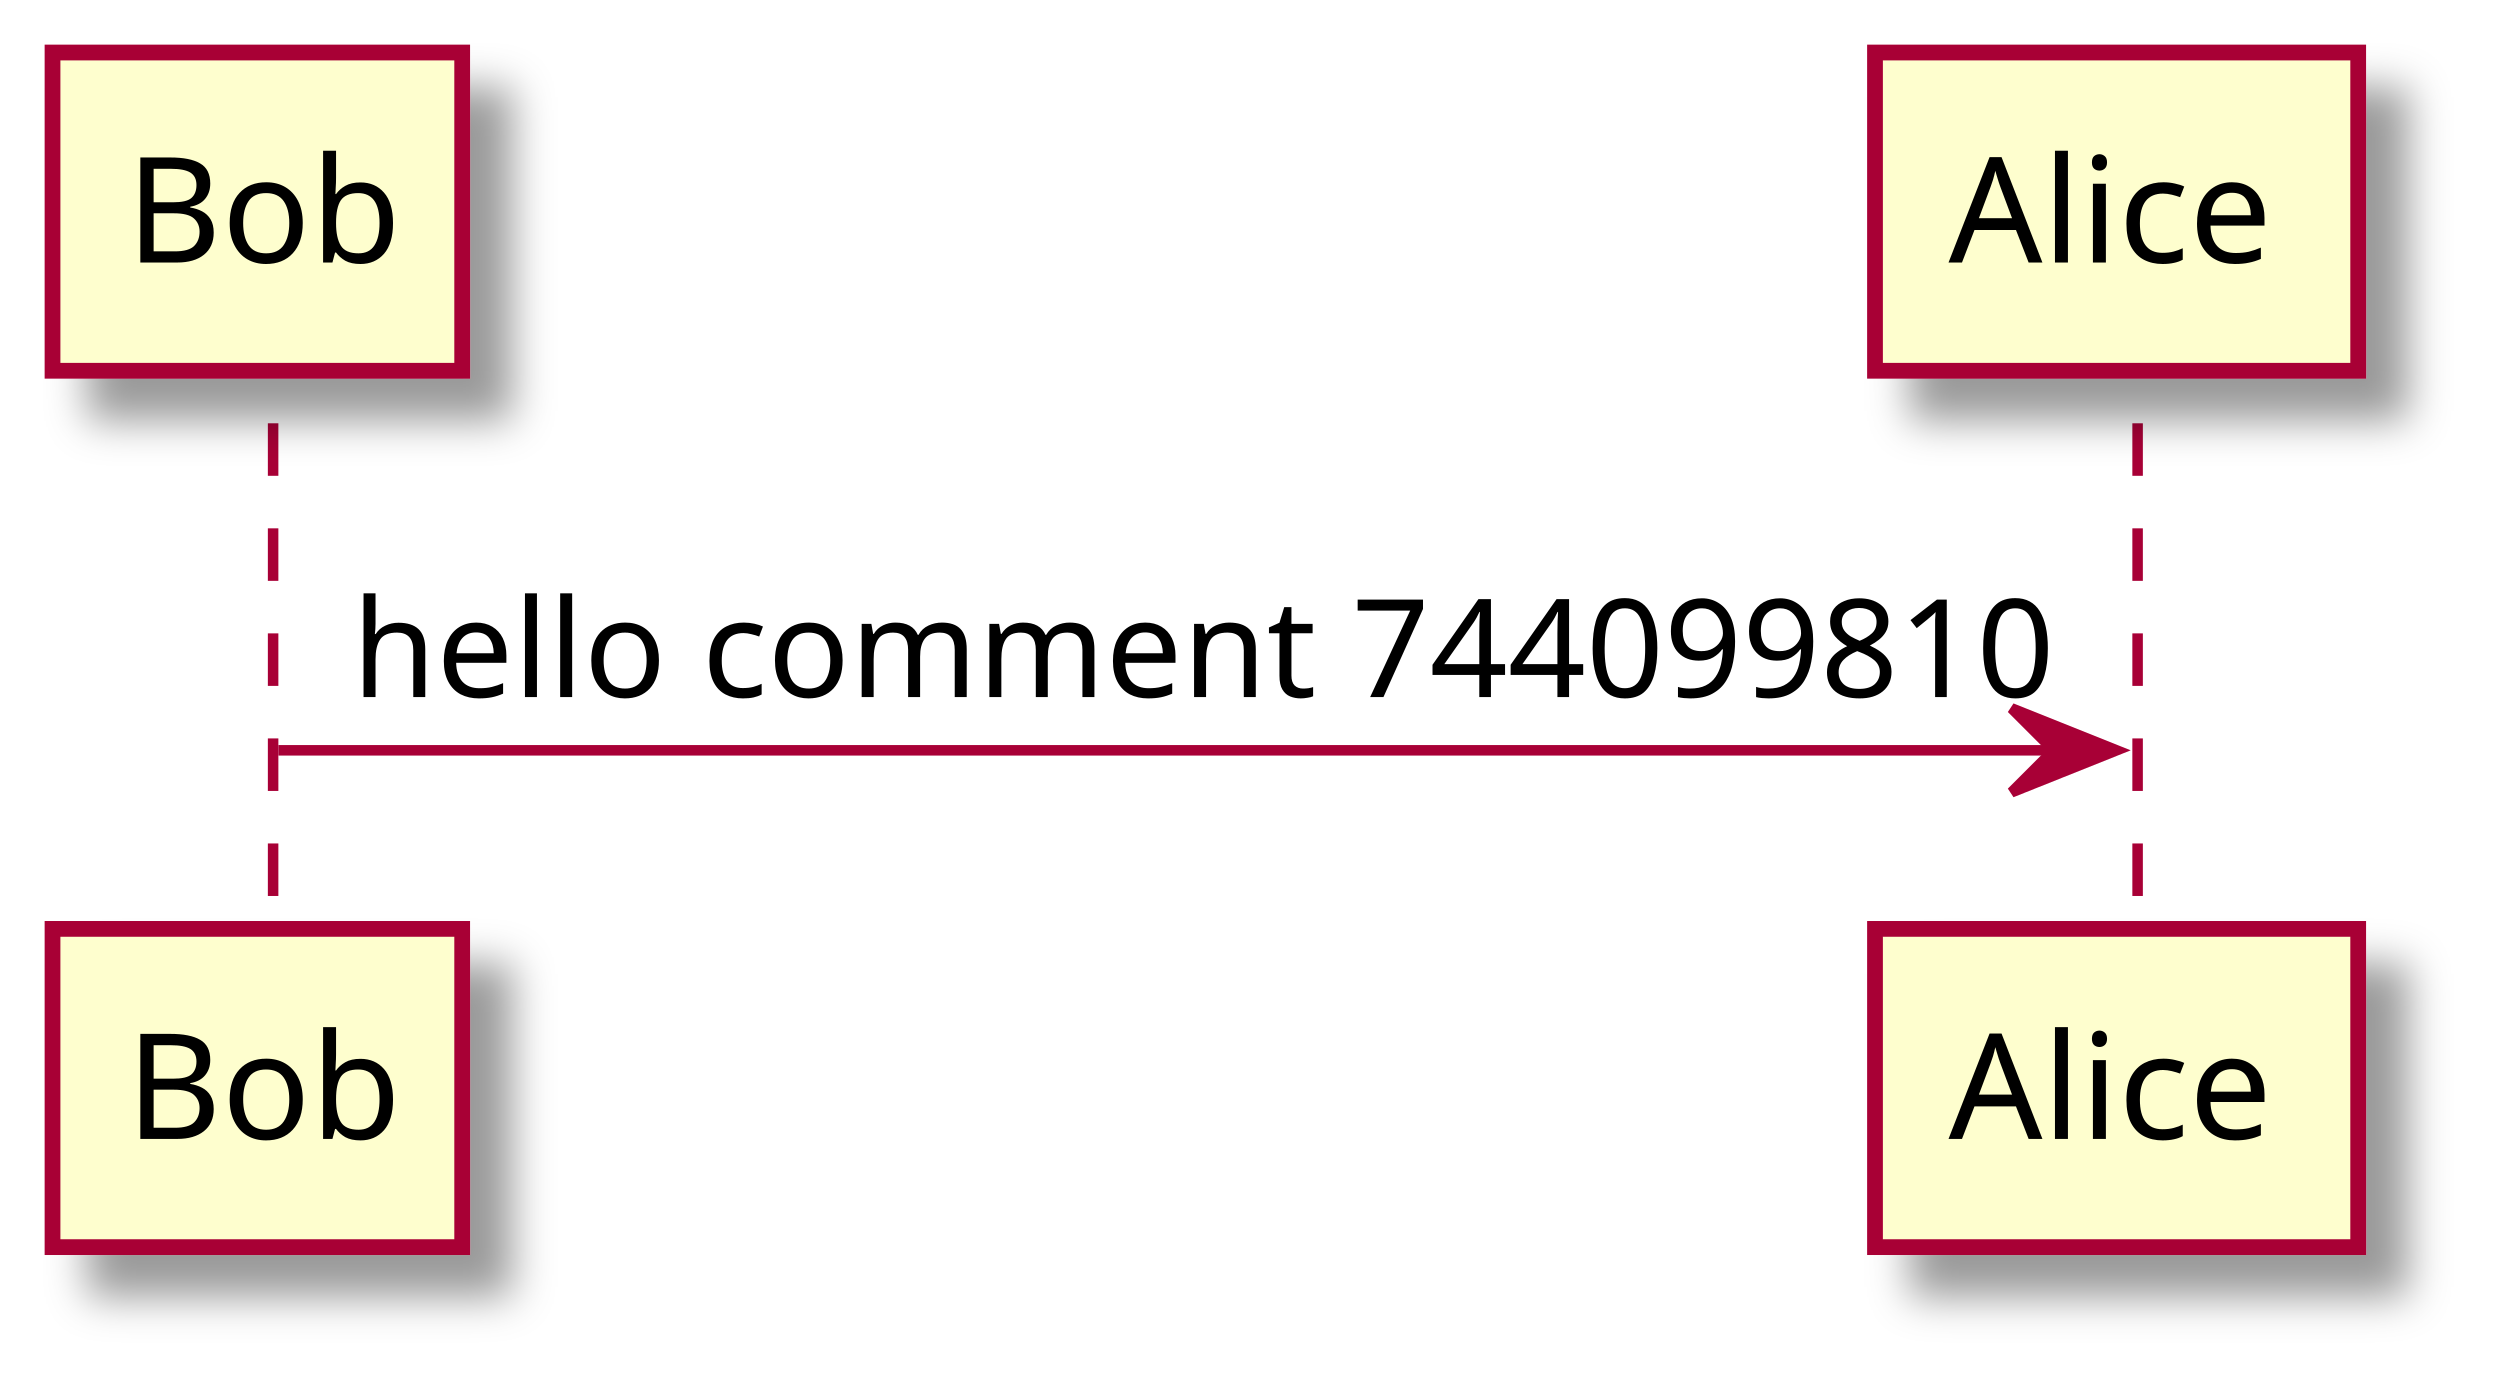
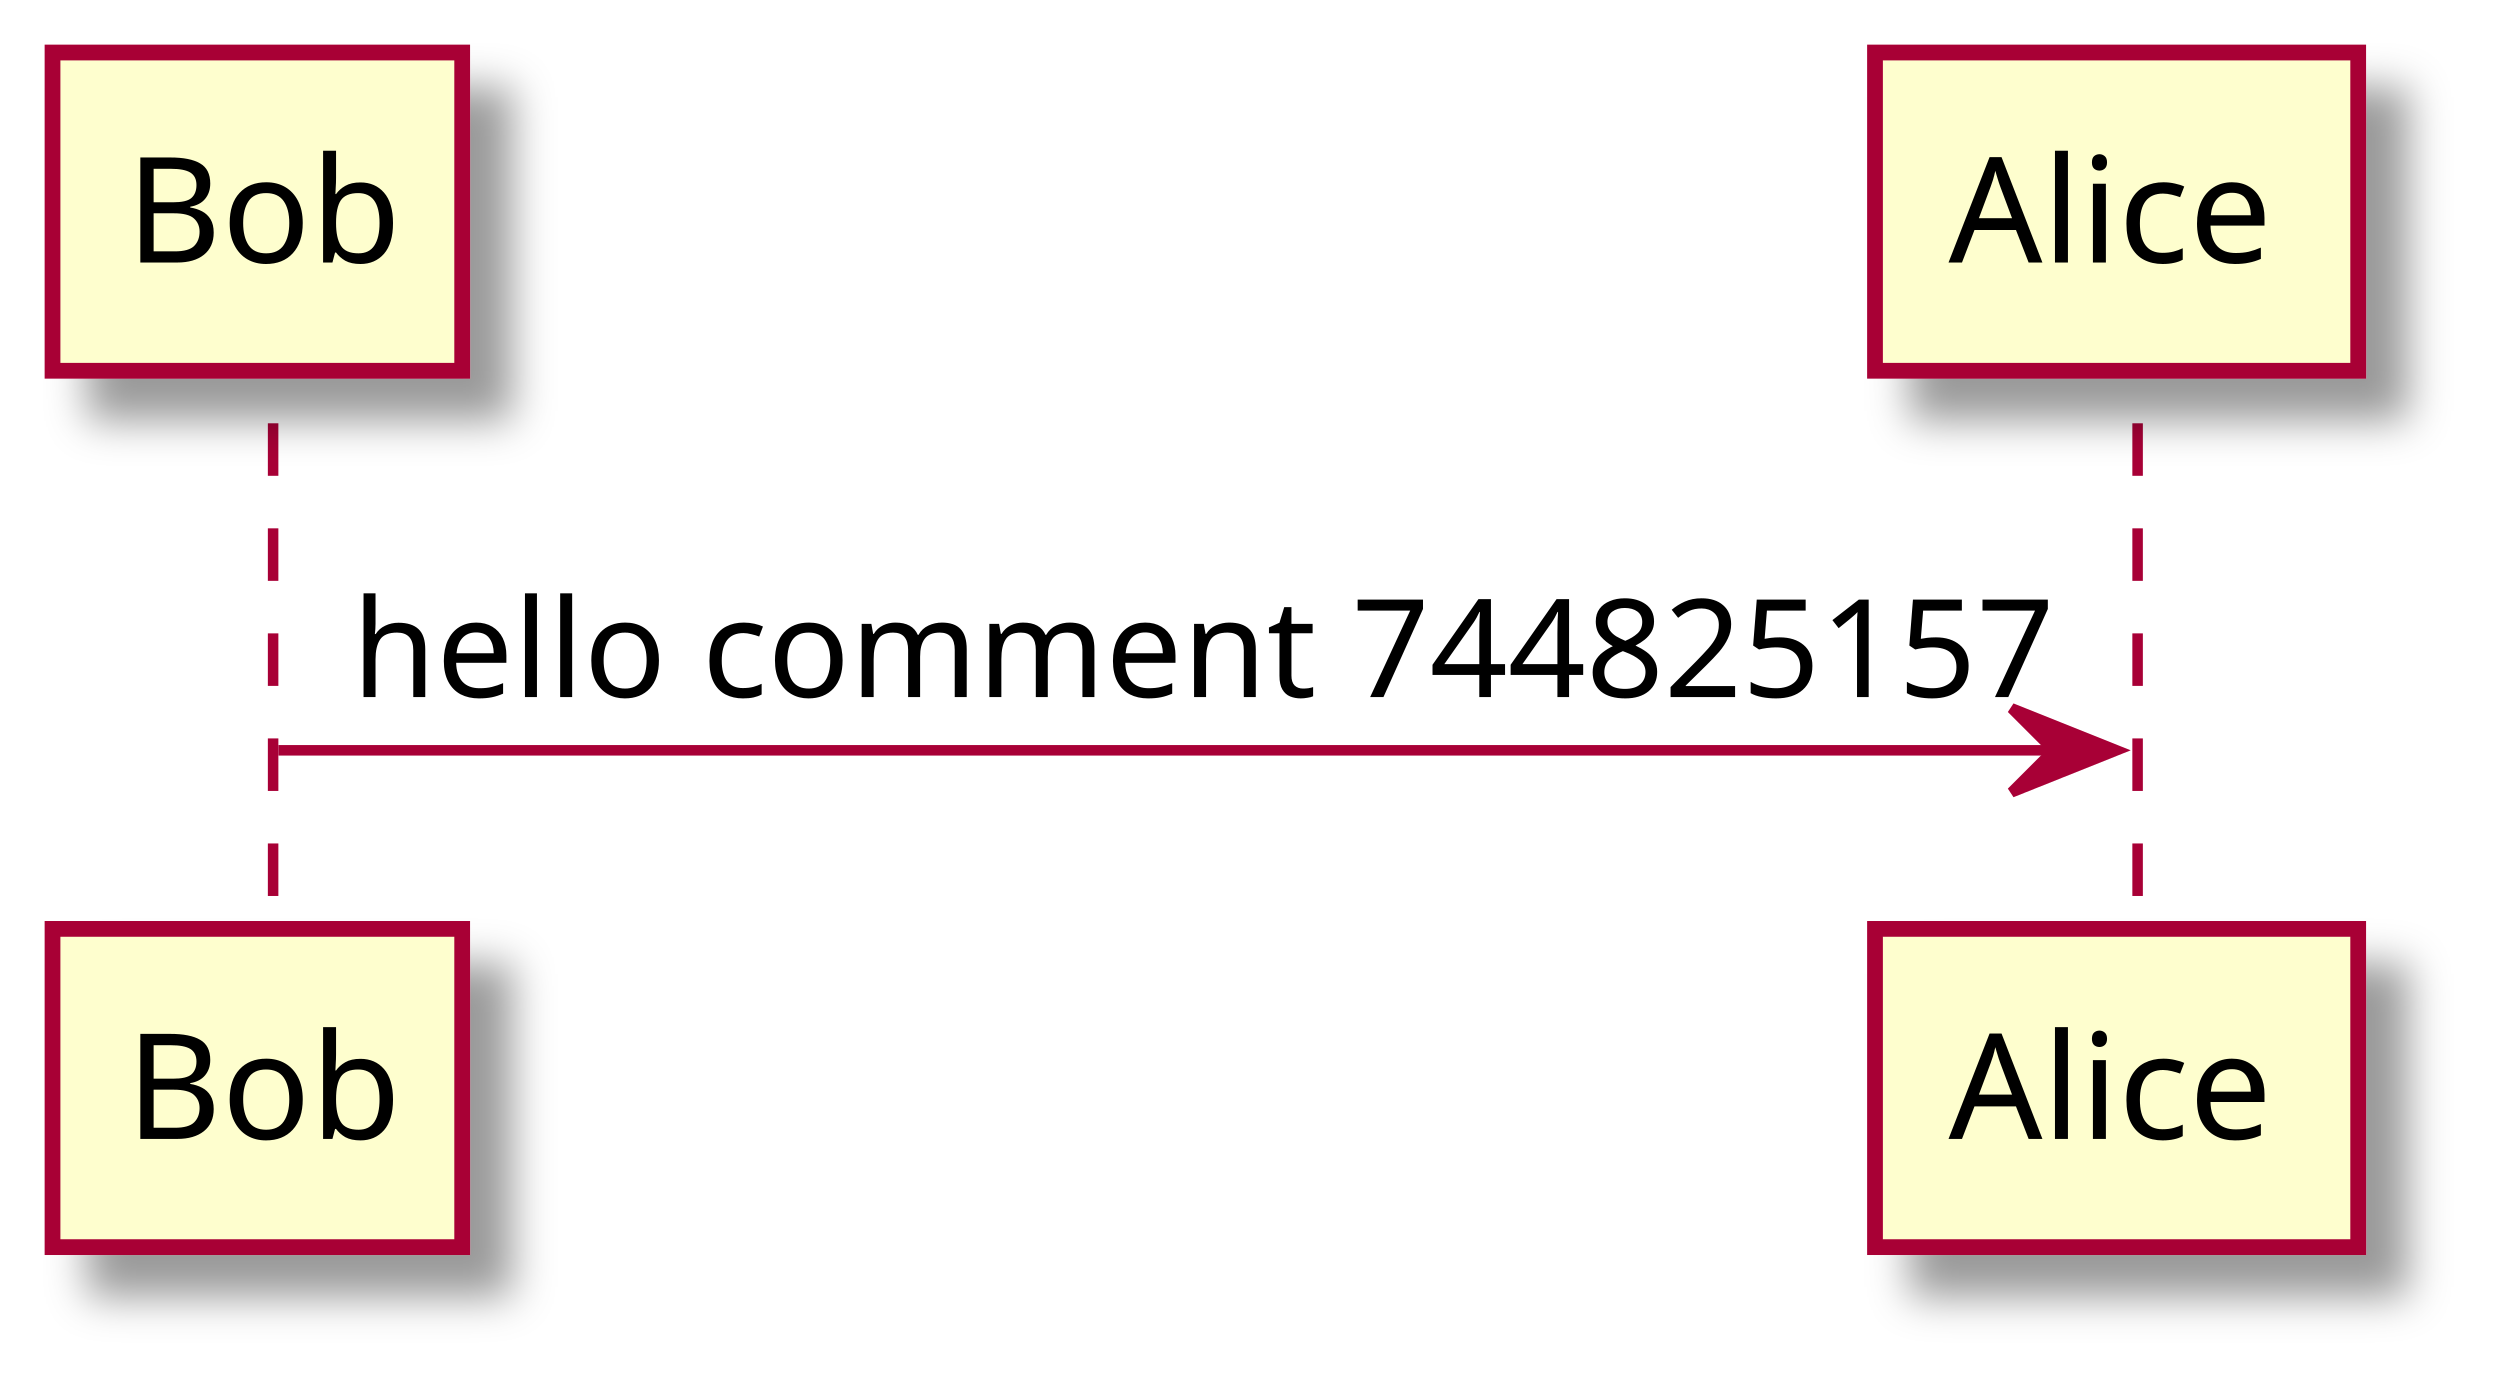
<svg xmlns="http://www.w3.org/2000/svg" contentScriptType="application/ecmascript" contentStyleType="text/css" height="132px" preserveAspectRatio="none" style="width:238px;height:132px;" version="1.1" viewBox="0 0 238 132" width="238px" zoomAndPan="magnify">
  <defs>
-     <filter height="300%" id="f997ymtf9qxo4" width="300%" x="-1" y="-1">
+     <filter height="300%" id="for93l35cpmth" width="300%" x="-1" y="-1">
      <feGaussianBlur result="blurOut" stdDeviation="2.0" />
      <feColorMatrix in="blurOut" result="blurOut2" type="matrix" values="0 0 0 0 0 0 0 0 0 0 0 0 0 0 0 0 0 0 .4 0" />
      <feOffset dx="4.0" dy="4.0" in="blurOut2" result="blurOut3" />
      <feBlend in="SourceGraphic" in2="blurOut3" mode="normal" />
    </filter>
  </defs>
  <g>
    <line style="stroke:#A80036;stroke-width:1.0;stroke-dasharray:5.0,5.0;" x1="26" x2="26" y1="40.297" y2="89.43" />
    <line style="stroke:#A80036;stroke-width:1.0;stroke-dasharray:5.0,5.0;" x1="203.5" x2="203.5" y1="40.297" y2="89.43" />
-     <rect fill="#FEFECE" filter="url(#f997ymtf9qxo4)" height="30.297" style="stroke:#A80036;stroke-width:1.5;" width="39" x="5" y="5" />
+     <rect fill="#FEFECE" filter="url(#for93l35cpmth)" height="30.297" style="stroke:#A80036;stroke-width:1.5;" width="39" x="5" y="5" />
    <text fill="#000000" font-family="sans-serif" font-size="14" lengthAdjust="spacingAndGlyphs" textLength="25" x="12" y="24.995">Bob</text>
-     <rect fill="#FEFECE" filter="url(#f997ymtf9qxo4)" height="30.297" style="stroke:#A80036;stroke-width:1.5;" width="39" x="5" y="88.43" />
+     <rect fill="#FEFECE" filter="url(#for93l35cpmth)" height="30.297" style="stroke:#A80036;stroke-width:1.5;" width="39" x="5" y="88.43" />
    <text fill="#000000" font-family="sans-serif" font-size="14" lengthAdjust="spacingAndGlyphs" textLength="25" x="12" y="108.425">Bob</text>
-     <rect fill="#FEFECE" filter="url(#f997ymtf9qxo4)" height="30.297" style="stroke:#A80036;stroke-width:1.5;" width="46" x="178.5" y="5" />
+     <rect fill="#FEFECE" filter="url(#for93l35cpmth)" height="30.297" style="stroke:#A80036;stroke-width:1.5;" width="46" x="178.5" y="5" />
    <text fill="#000000" font-family="sans-serif" font-size="14" lengthAdjust="spacingAndGlyphs" textLength="32" x="185.5" y="24.995">Alice</text>
-     <rect fill="#FEFECE" filter="url(#f997ymtf9qxo4)" height="30.297" style="stroke:#A80036;stroke-width:1.5;" width="46" x="178.5" y="88.43" />
+     <rect fill="#FEFECE" filter="url(#for93l35cpmth)" height="30.297" style="stroke:#A80036;stroke-width:1.5;" width="46" x="178.5" y="88.43" />
    <text fill="#000000" font-family="sans-serif" font-size="14" lengthAdjust="spacingAndGlyphs" textLength="32" x="185.5" y="108.425">Alice</text>
    <polygon fill="#A80036" points="191.5,67.43,201.5,71.43,191.5,75.43,195.5,71.43" style="stroke:#A80036;stroke-width:1.0;" />
    <line style="stroke:#A80036;stroke-width:1.0;" x1="26.5" x2="197.5" y1="71.43" y2="71.43" />
-     <text fill="#000000" font-family="sans-serif" font-size="13" lengthAdjust="spacingAndGlyphs" textLength="153" x="33.5" y="66.364">hello comment 744099810</text>
+     <text fill="#000000" font-family="sans-serif" font-size="13" lengthAdjust="spacingAndGlyphs" textLength="153" x="33.5" y="66.364">hello comment 744825157</text>
  </g>
</svg>
